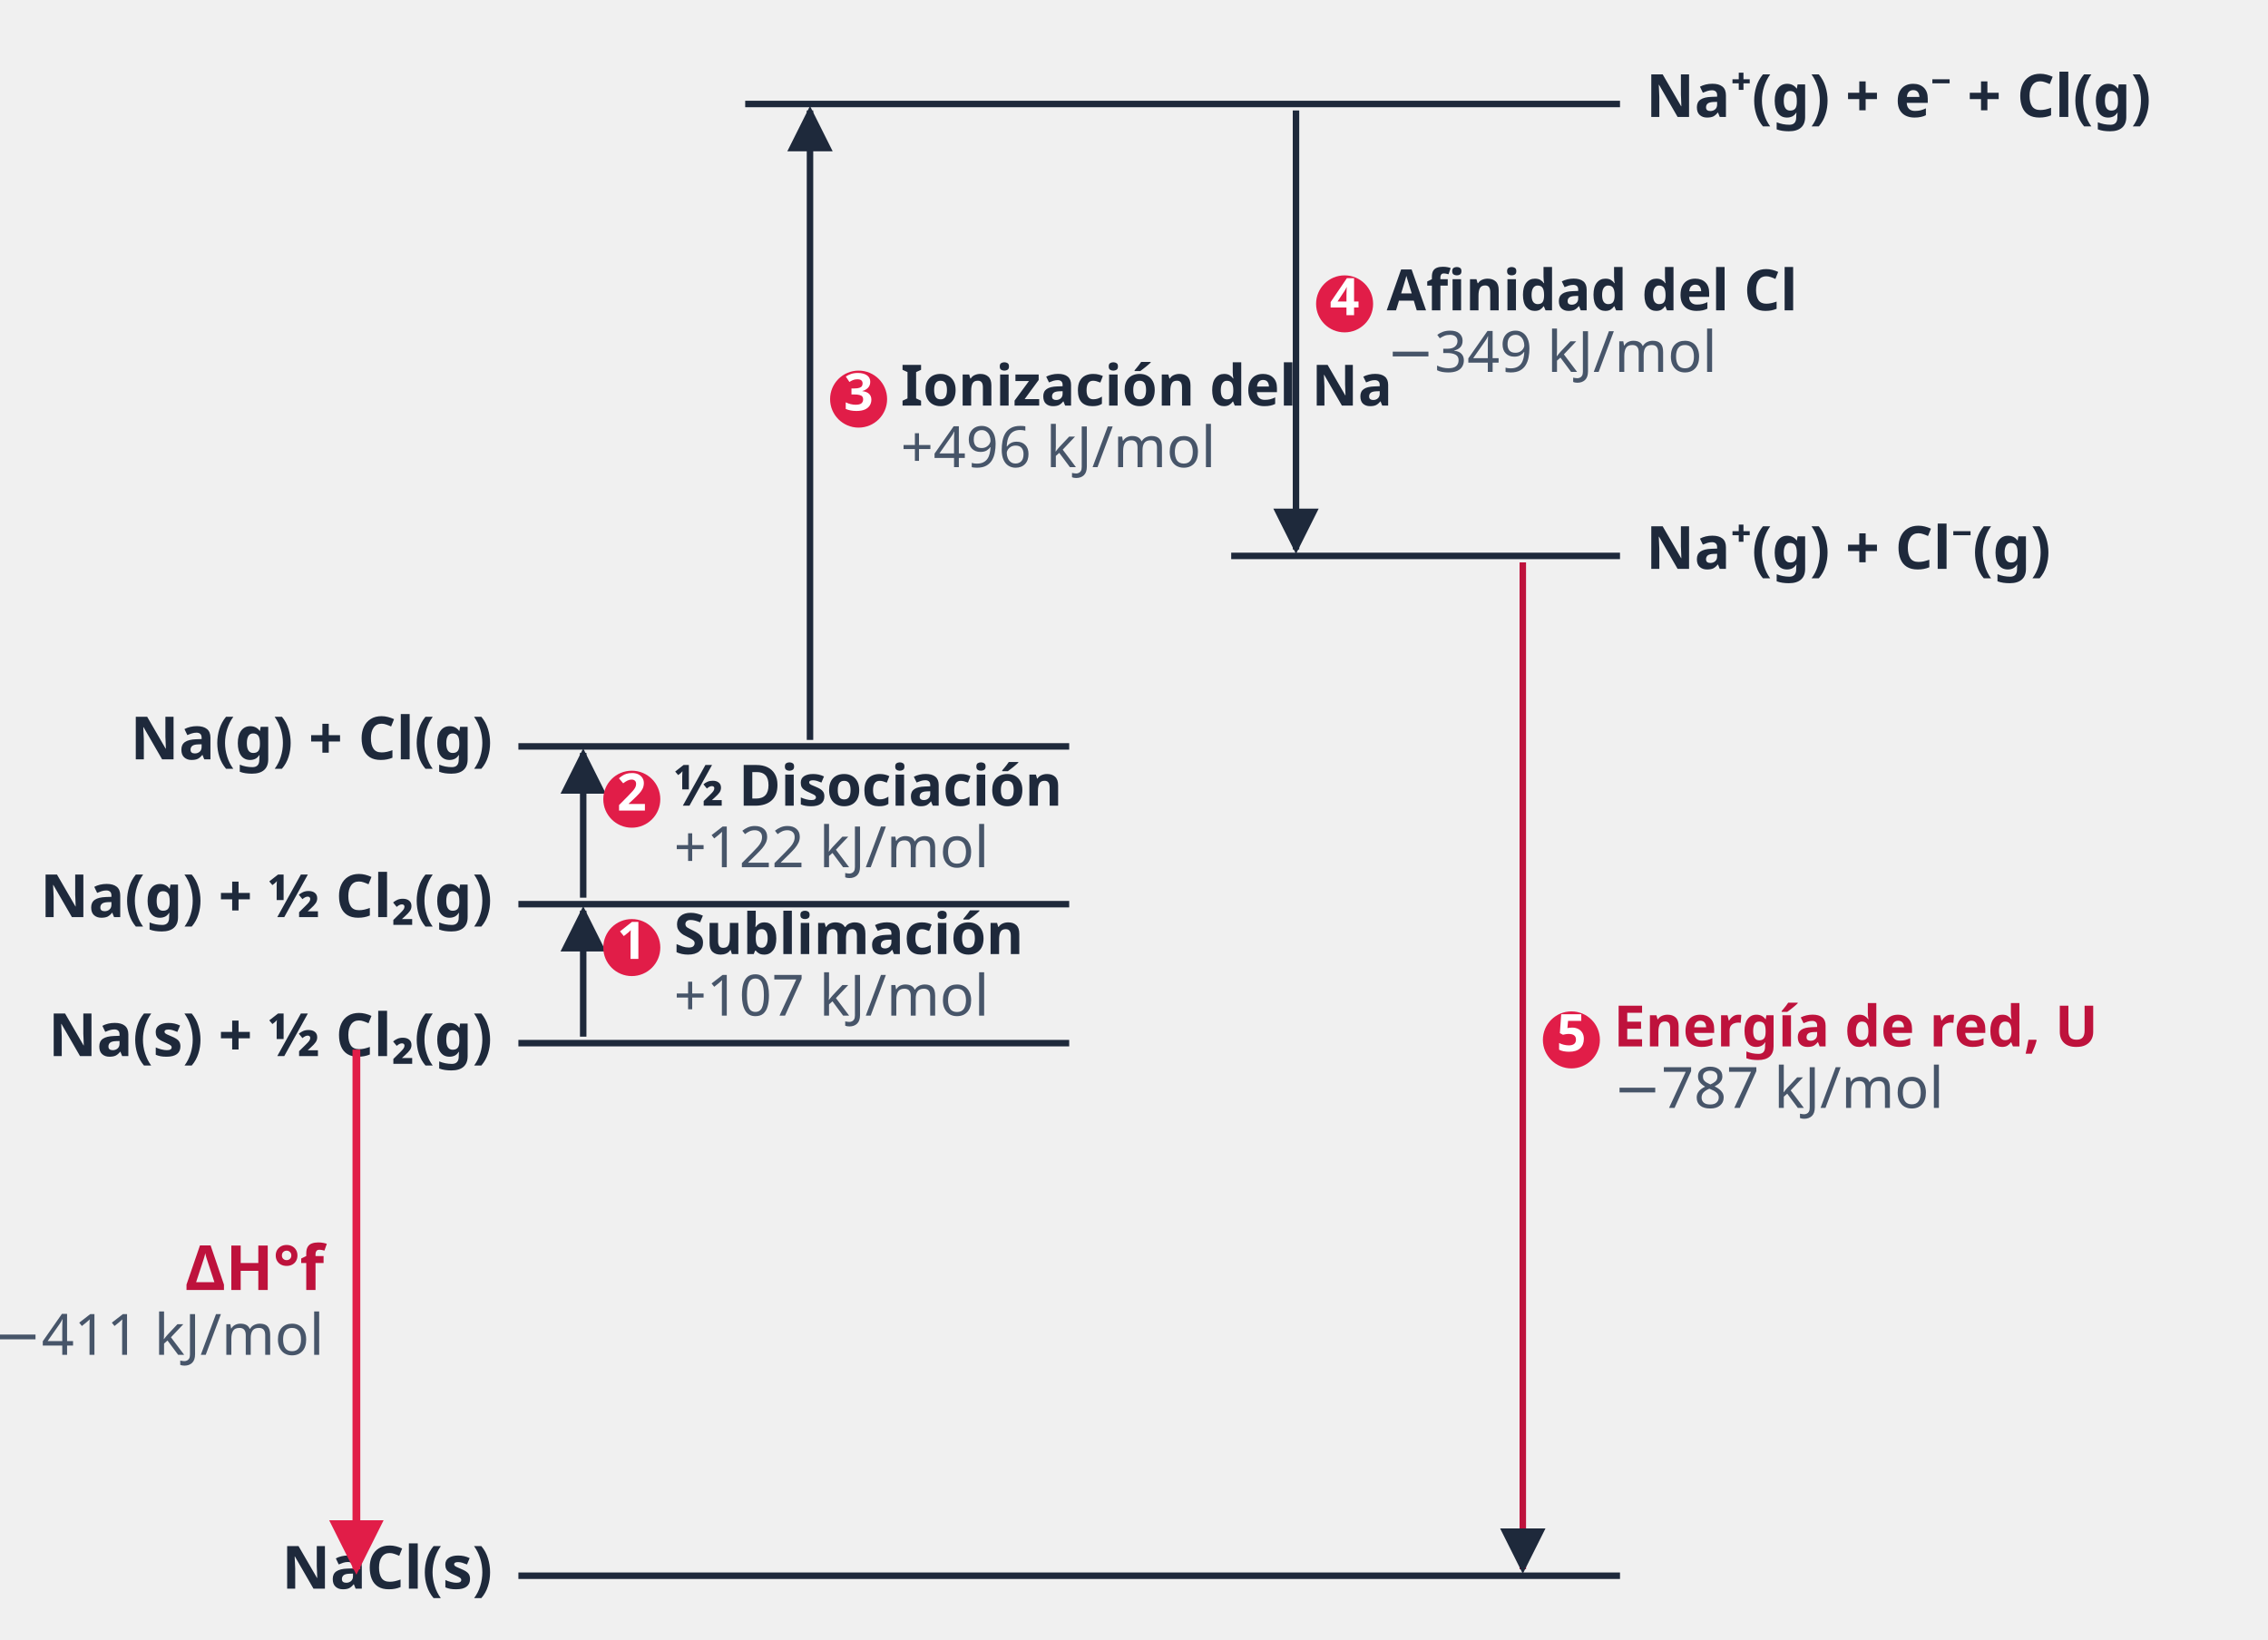
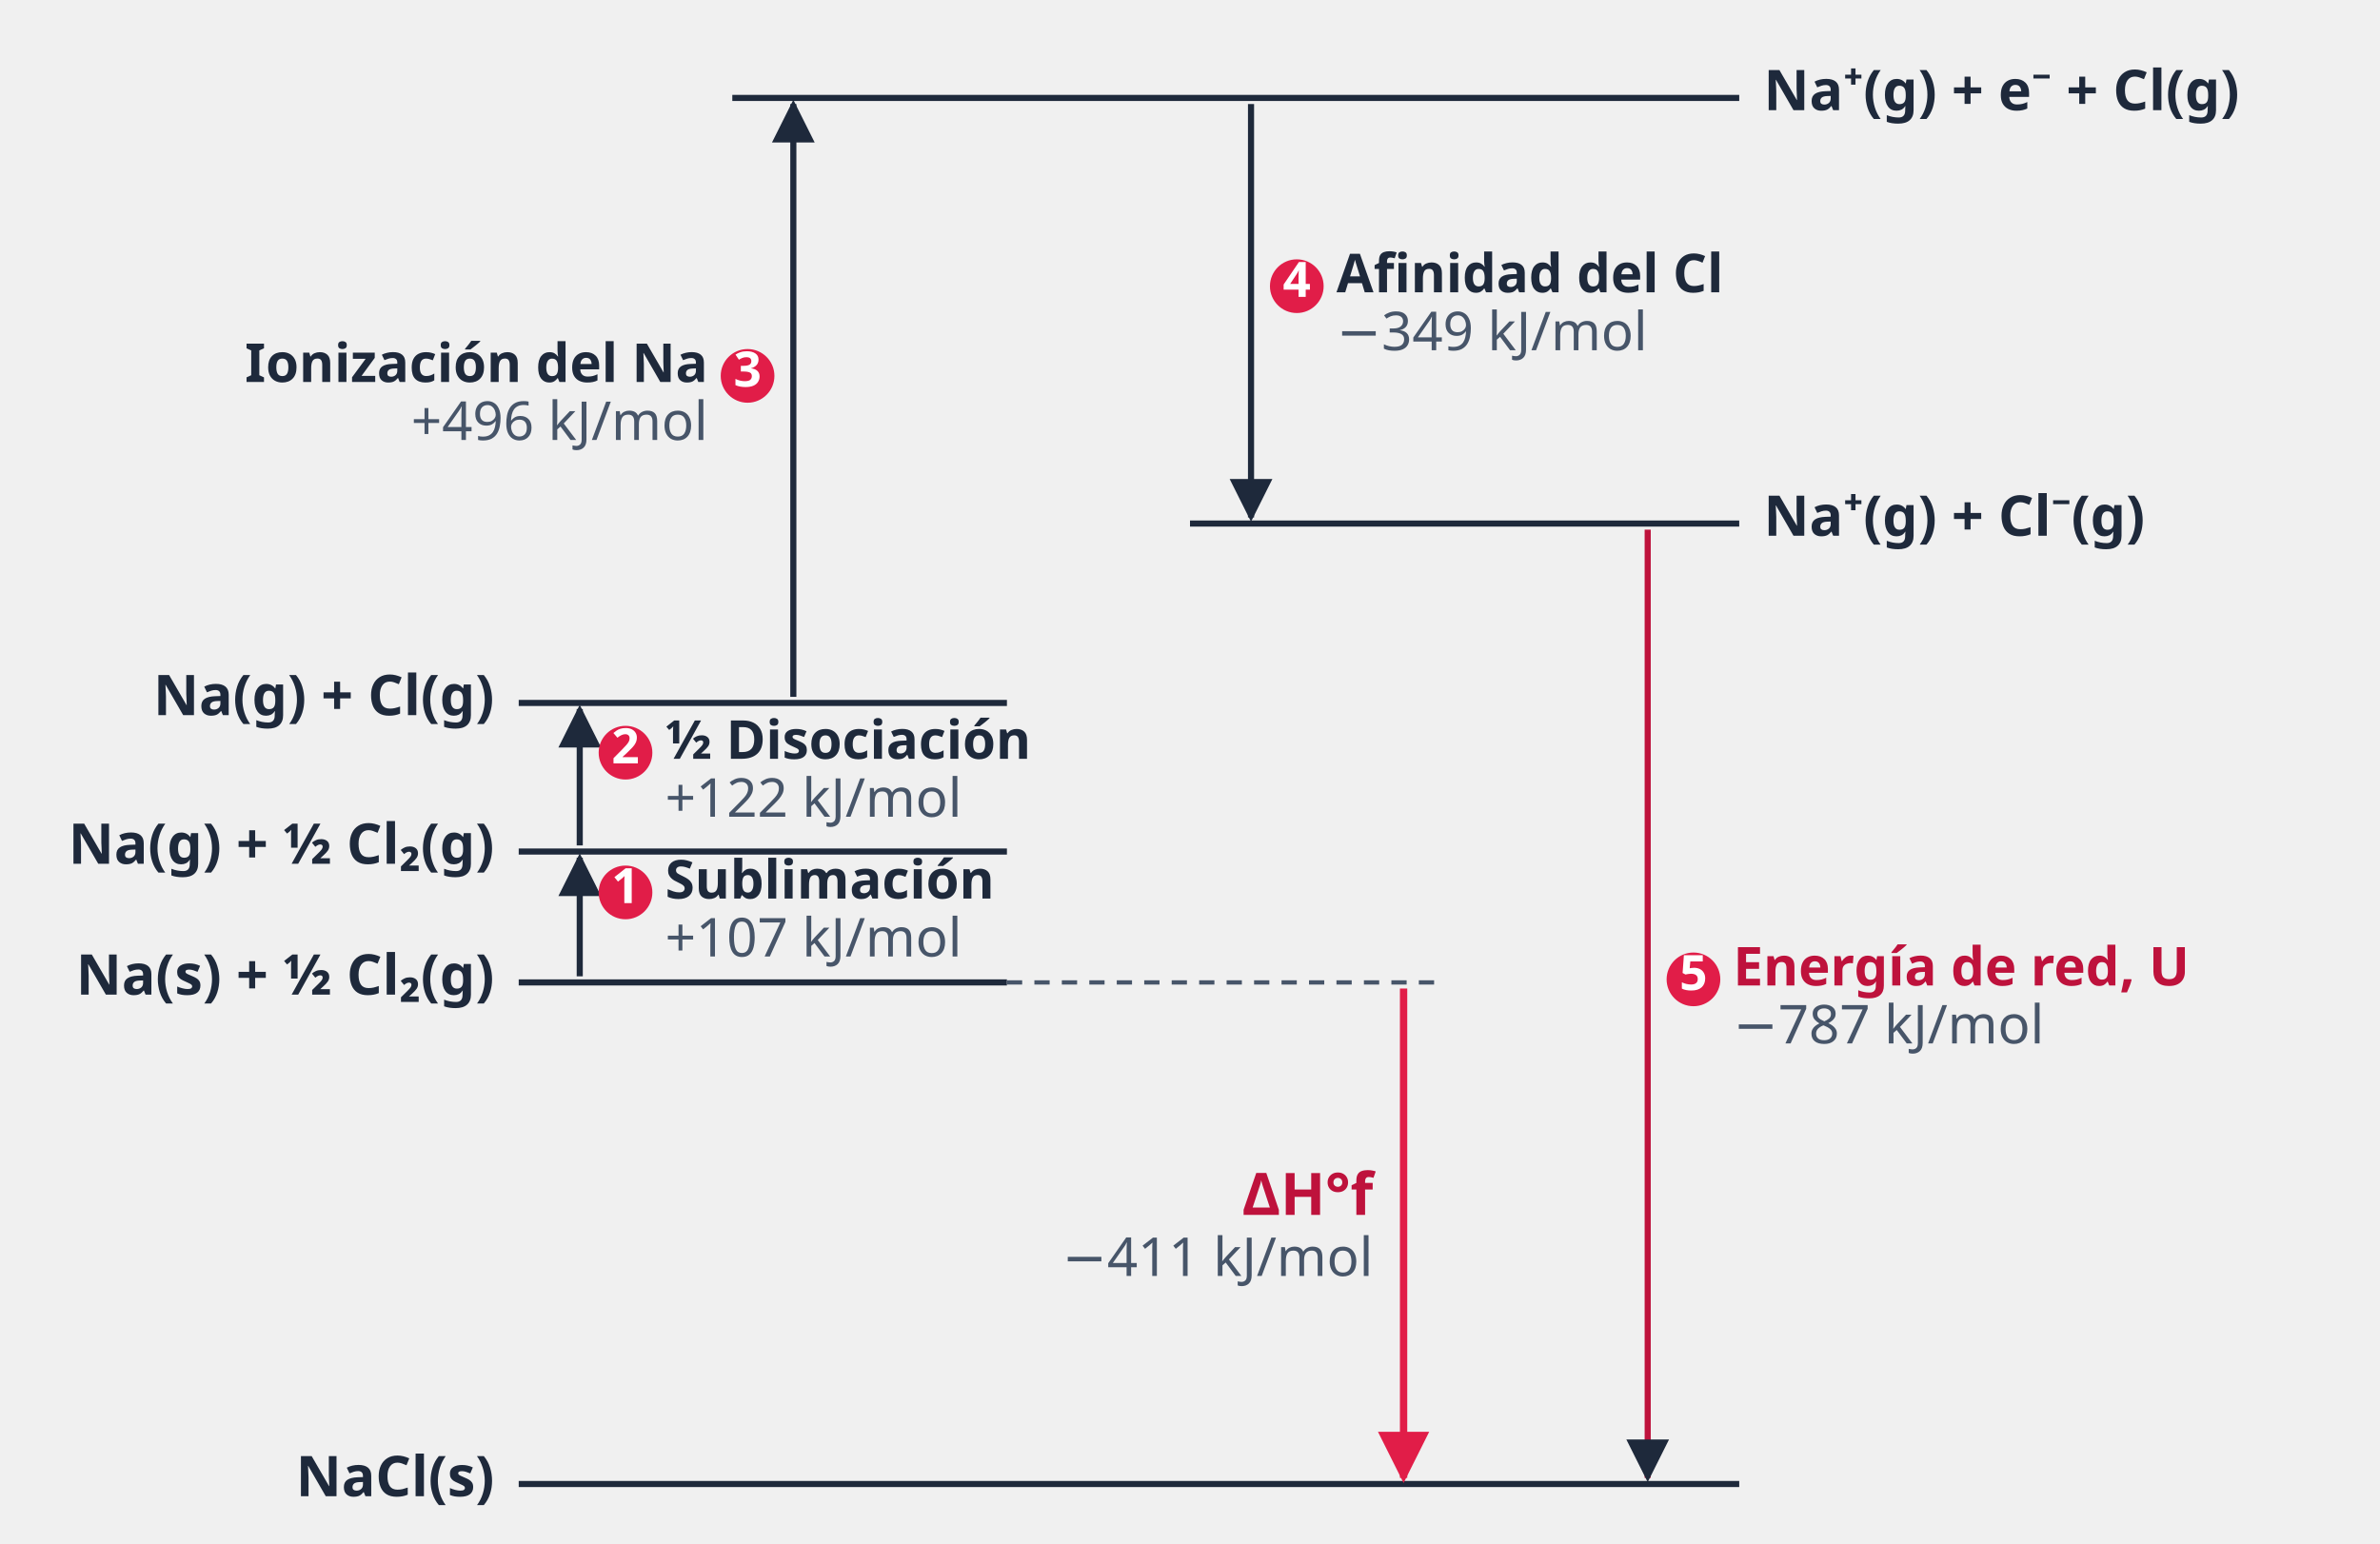
- <svg xmlns="http://www.w3.org/2000/svg" viewBox="0 0 700 506" width="700" height="506">
+ <svg xmlns="http://www.w3.org/2000/svg" viewBox="0 0 780 506" width="780" height="506">
  <defs>
    <marker id="fl" viewBox="0 0 10 10" refX="9" refY="5" markerWidth="7" markerHeight="7" orient="auto-start-reverse">
      <path d="M0 0L10 5L0 10z" fill="#1E293B" />
    </marker>
    <marker id="fla" viewBox="0 0 10 10" refX="9" refY="5" markerWidth="7" markerHeight="7" orient="auto-start-reverse">
      <path d="M0 0L10 5L0 10z" fill="#E11D48" />
    </marker>
  </defs>
-   <line x1="160.0" y1="322.0" x2="330.0" y2="322.0" stroke="#1E293B" stroke-width="2" />
-   <text x="152.0" y="326.0" text-anchor="end" font-family="Barlow, sans-serif" font-size="18.4" font-weight="600" fill="#1E293B">Na(s) + ½ Cl₂(g)</text>
-   <line x1="160.0" y1="279.1" x2="330.0" y2="279.1" stroke="#1E293B" stroke-width="2" />
-   <text x="152.0" y="283.1" text-anchor="end" font-family="Barlow, sans-serif" font-size="18.4" font-weight="600" fill="#1E293B">Na(g) + ½ Cl₂(g)</text>
-   <line x1="160.0" y1="230.4" x2="330.0" y2="230.4" stroke="#1E293B" stroke-width="2" />
-   <text x="152.0" y="234.4" text-anchor="end" font-family="Barlow, sans-serif" font-size="18.4" font-weight="600" fill="#1E293B">Na(g) + Cl(g)</text>
-   <line x1="230.0" y1="32.1" x2="500.0" y2="32.1" stroke="#1E293B" stroke-width="2" />
-   <text x="508.0" y="36.1" text-anchor="start" font-family="Barlow, sans-serif" font-size="18.4" font-weight="600" fill="#1E293B">Na⁺(g) + e⁻ + Cl(g)</text>
-   <line x1="380.0" y1="171.6" x2="500.0" y2="171.6" stroke="#1E293B" stroke-width="2" />
-   <text x="508.0" y="175.6" text-anchor="start" font-family="Barlow, sans-serif" font-size="18.4" font-weight="600" fill="#1E293B">Na⁺(g) + Cl⁻(g)</text>
-   <line x1="160.0" y1="486.4" x2="500.0" y2="486.4" stroke="#1E293B" stroke-width="2" />
-   <text x="152.0" y="490.4" text-anchor="end" font-family="Barlow, sans-serif" font-size="18.4" font-weight="600" fill="#1E293B">NaCl(s)</text>
-   <line x1="180.0" y1="320.0" x2="180.0" y2="281.1" stroke="#1E293B" stroke-width="2" marker-end="url(#fl)" />
-   <circle cx="195.0" cy="292.5" r="8.0" fill="#E11D48" stroke="#E11D48" stroke-width="1.6" />
-   <text x="195.0" y="296.0" text-anchor="middle" font-family="Barlow, sans-serif" font-size="16.0" font-weight="700" fill="#fff">1</text>
-   <text x="208.0" y="294.5" text-anchor="start" font-family="Barlow, sans-serif" font-size="17.6" font-weight="700" fill="#1E293B">Sublimación</text>
-   <text x="208.0" y="313.5" text-anchor="start" font-family="Barlow, sans-serif" font-size="17.6" font-weight="400" fill="#475569">+107 kJ/mol</text>
-   <line x1="180.0" y1="277.1" x2="180.0" y2="232.4" stroke="#1E293B" stroke-width="2" marker-end="url(#fl)" />
-   <circle cx="195.0" cy="246.7" r="8.0" fill="#E11D48" stroke="#E11D48" stroke-width="1.6" />
-   <text x="195.0" y="250.2" text-anchor="middle" font-family="Barlow, sans-serif" font-size="16.0" font-weight="700" fill="#fff">2</text>
-   <text x="208.0" y="248.7" text-anchor="start" font-family="Barlow, sans-serif" font-size="17.6" font-weight="700" fill="#1E293B">½ Disociación</text>
-   <text x="208.0" y="267.7" text-anchor="start" font-family="Barlow, sans-serif" font-size="17.6" font-weight="400" fill="#475569">+122 kJ/mol</text>
-   <line x1="250.0" y1="228.4" x2="250.0" y2="34.1" stroke="#1E293B" stroke-width="2" marker-end="url(#fl)" />
-   <circle cx="265.0" cy="123.2" r="8.0" fill="#E11D48" stroke="#E11D48" stroke-width="1.6" />
-   <text x="265.0" y="126.7" text-anchor="middle" font-family="Barlow, sans-serif" font-size="16.0" font-weight="700" fill="#fff">3</text>
-   <text x="278.0" y="125.2" text-anchor="start" font-family="Barlow, sans-serif" font-size="17.6" font-weight="700" fill="#1E293B">Ionización del Na</text>
-   <text x="278.0" y="144.2" text-anchor="start" font-family="Barlow, sans-serif" font-size="17.6" font-weight="400" fill="#475569">+496 kJ/mol</text>
-   <line x1="400.0" y1="34.1" x2="400.0" y2="169.6" stroke="#1E293B" stroke-width="2" marker-end="url(#fl)" />
-   <circle cx="415.0" cy="93.8" r="8.0" fill="#E11D48" stroke="#E11D48" stroke-width="1.6" />
-   <text x="415.0" y="97.3" text-anchor="middle" font-family="Barlow, sans-serif" font-size="16.0" font-weight="700" fill="#fff">4</text>
-   <text x="428.0" y="95.8" text-anchor="start" font-family="Barlow, sans-serif" font-size="17.6" font-weight="700" fill="#1E293B">Afinidad del Cl</text>
-   <text x="428.0" y="114.8" text-anchor="start" font-family="Barlow, sans-serif" font-size="17.6" font-weight="400" fill="#475569">−349 kJ/mol</text>
-   <line x1="470.0" y1="173.6" x2="470.0" y2="484.4" stroke="#BE123C" stroke-width="2" marker-end="url(#fl)" />
-   <circle cx="485.0" cy="321.0" r="8.0" fill="#E11D48" stroke="#E11D48" stroke-width="1.6" />
-   <text x="485.0" y="324.5" text-anchor="middle" font-family="Barlow, sans-serif" font-size="16.0" font-weight="700" fill="#fff">5</text>
-   <text x="498.0" y="323.0" text-anchor="start" font-family="Barlow, sans-serif" font-size="17.6" font-weight="700" fill="#BE123C">Energía de red, U</text>
-   <text x="498.0" y="342.0" text-anchor="start" font-family="Barlow, sans-serif" font-size="17.6" font-weight="400" fill="#475569">−787 kJ/mol</text>
-   <line x1="110.0" y1="324.0" x2="110.0" y2="484.4" stroke="#E11D48" stroke-width="2.4" marker-end="url(#fla)" />
-   <text x="100.0" y="398.2" text-anchor="end" font-family="Barlow, sans-serif" font-size="19.2" font-weight="700" fill="#BE123C">ΔH°f</text>
-   <text x="100.0" y="418.2" text-anchor="end" font-family="Barlow, sans-serif" font-size="17.6" font-weight="400" fill="#475569">−411 kJ/mol</text>
+   <line x1="170.0" y1="322.0" x2="330.0" y2="322.0" stroke="#1E293B" stroke-width="2" />
+   <text x="162.0" y="326.0" text-anchor="end" font-family="Barlow, sans-serif" font-size="18.4" font-weight="600" fill="#1E293B">Na(s) + ½ Cl₂(g)</text>
+   <line x1="330.0" y1="322.0" x2="470.0" y2="322.0" stroke="#475569" stroke-width="1.4" stroke-dasharray="5 4" />
+   <line x1="170.0" y1="279.1" x2="330.0" y2="279.1" stroke="#1E293B" stroke-width="2" />
+   <text x="162.0" y="283.1" text-anchor="end" font-family="Barlow, sans-serif" font-size="18.4" font-weight="600" fill="#1E293B">Na(g) + ½ Cl₂(g)</text>
+   <line x1="170.0" y1="230.4" x2="330.0" y2="230.4" stroke="#1E293B" stroke-width="2" />
+   <text x="162.0" y="234.4" text-anchor="end" font-family="Barlow, sans-serif" font-size="18.4" font-weight="600" fill="#1E293B">Na(g) + Cl(g)</text>
+   <line x1="240.0" y1="32.1" x2="570.0" y2="32.1" stroke="#1E293B" stroke-width="2" />
+   <text x="578.0" y="36.1" text-anchor="start" font-family="Barlow, sans-serif" font-size="18.4" font-weight="600" fill="#1E293B">Na⁺(g) + e⁻ + Cl(g)</text>
+   <line x1="390.0" y1="171.6" x2="570.0" y2="171.6" stroke="#1E293B" stroke-width="2" />
+   <text x="578.0" y="175.6" text-anchor="start" font-family="Barlow, sans-serif" font-size="18.4" font-weight="600" fill="#1E293B">Na⁺(g) + Cl⁻(g)</text>
+   <line x1="170.0" y1="486.4" x2="570.0" y2="486.4" stroke="#1E293B" stroke-width="2" />
+   <text x="162.0" y="490.4" text-anchor="end" font-family="Barlow, sans-serif" font-size="18.4" font-weight="600" fill="#1E293B">NaCl(s)</text>
+   <line x1="190.0" y1="320.0" x2="190.0" y2="281.1" stroke="#1E293B" stroke-width="2" marker-end="url(#fl)" />
+   <circle cx="205.0" cy="292.5" r="8.0" fill="#E11D48" stroke="#E11D48" stroke-width="1.6" />
+   <text x="205.0" y="296.0" text-anchor="middle" font-family="Barlow, sans-serif" font-size="16.0" font-weight="700" fill="#fff">1</text>
+   <text x="218.0" y="294.5" text-anchor="start" font-family="Barlow, sans-serif" font-size="17.6" font-weight="700" fill="#1E293B">Sublimación</text>
+   <text x="218.0" y="313.5" text-anchor="start" font-family="Barlow, sans-serif" font-size="17.6" font-weight="400" fill="#475569">+107 kJ/mol</text>
+   <line x1="190.0" y1="277.1" x2="190.0" y2="232.4" stroke="#1E293B" stroke-width="2" marker-end="url(#fl)" />
+   <circle cx="205.0" cy="246.7" r="8.0" fill="#E11D48" stroke="#E11D48" stroke-width="1.6" />
+   <text x="205.0" y="250.2" text-anchor="middle" font-family="Barlow, sans-serif" font-size="16.0" font-weight="700" fill="#fff">2</text>
+   <text x="218.0" y="248.7" text-anchor="start" font-family="Barlow, sans-serif" font-size="17.6" font-weight="700" fill="#1E293B">½ Disociación</text>
+   <text x="218.0" y="267.7" text-anchor="start" font-family="Barlow, sans-serif" font-size="17.6" font-weight="400" fill="#475569">+122 kJ/mol</text>
+   <line x1="260.0" y1="228.4" x2="260.0" y2="34.1" stroke="#1E293B" stroke-width="2" marker-end="url(#fl)" />
+   <circle cx="245.0" cy="123.2" r="8.0" fill="#E11D48" stroke="#E11D48" stroke-width="1.6" />
+   <text x="245.0" y="126.7" text-anchor="middle" font-family="Barlow, sans-serif" font-size="16.0" font-weight="700" fill="#fff">3</text>
+   <text x="232.0" y="125.2" text-anchor="end" font-family="Barlow, sans-serif" font-size="17.6" font-weight="700" fill="#1E293B">Ionización del Na</text>
+   <text x="232.0" y="144.2" text-anchor="end" font-family="Barlow, sans-serif" font-size="17.6" font-weight="400" fill="#475569">+496 kJ/mol</text>
+   <line x1="410.0" y1="34.1" x2="410.0" y2="169.6" stroke="#1E293B" stroke-width="2" marker-end="url(#fl)" />
+   <circle cx="425.0" cy="93.8" r="8.0" fill="#E11D48" stroke="#E11D48" stroke-width="1.6" />
+   <text x="425.0" y="97.3" text-anchor="middle" font-family="Barlow, sans-serif" font-size="16.0" font-weight="700" fill="#fff">4</text>
+   <text x="438.0" y="95.8" text-anchor="start" font-family="Barlow, sans-serif" font-size="17.6" font-weight="700" fill="#1E293B">Afinidad del Cl</text>
+   <text x="438.0" y="114.8" text-anchor="start" font-family="Barlow, sans-serif" font-size="17.6" font-weight="400" fill="#475569">−349 kJ/mol</text>
+   <line x1="540.0" y1="173.6" x2="540.0" y2="484.4" stroke="#BE123C" stroke-width="2" marker-end="url(#fl)" />
+   <circle cx="555.0" cy="321.0" r="8.0" fill="#E11D48" stroke="#E11D48" stroke-width="1.6" />
+   <text x="555.0" y="324.5" text-anchor="middle" font-family="Barlow, sans-serif" font-size="16.0" font-weight="700" fill="#fff">5</text>
+   <text x="568.0" y="323.0" text-anchor="start" font-family="Barlow, sans-serif" font-size="17.6" font-weight="700" fill="#BE123C">Energía de red, U</text>
+   <text x="568.0" y="342.0" text-anchor="start" font-family="Barlow, sans-serif" font-size="17.6" font-weight="400" fill="#475569">−787 kJ/mol</text>
+   <line x1="460.0" y1="324.0" x2="460.0" y2="484.4" stroke="#E11D48" stroke-width="2.4" marker-end="url(#fla)" />
+   <text x="450.0" y="398.2" text-anchor="end" font-family="Barlow, sans-serif" font-size="19.2" font-weight="700" fill="#BE123C">ΔH°f</text>
+   <text x="450.0" y="418.2" text-anchor="end" font-family="Barlow, sans-serif" font-size="17.6" font-weight="400" fill="#475569">−411 kJ/mol</text>
</svg>
